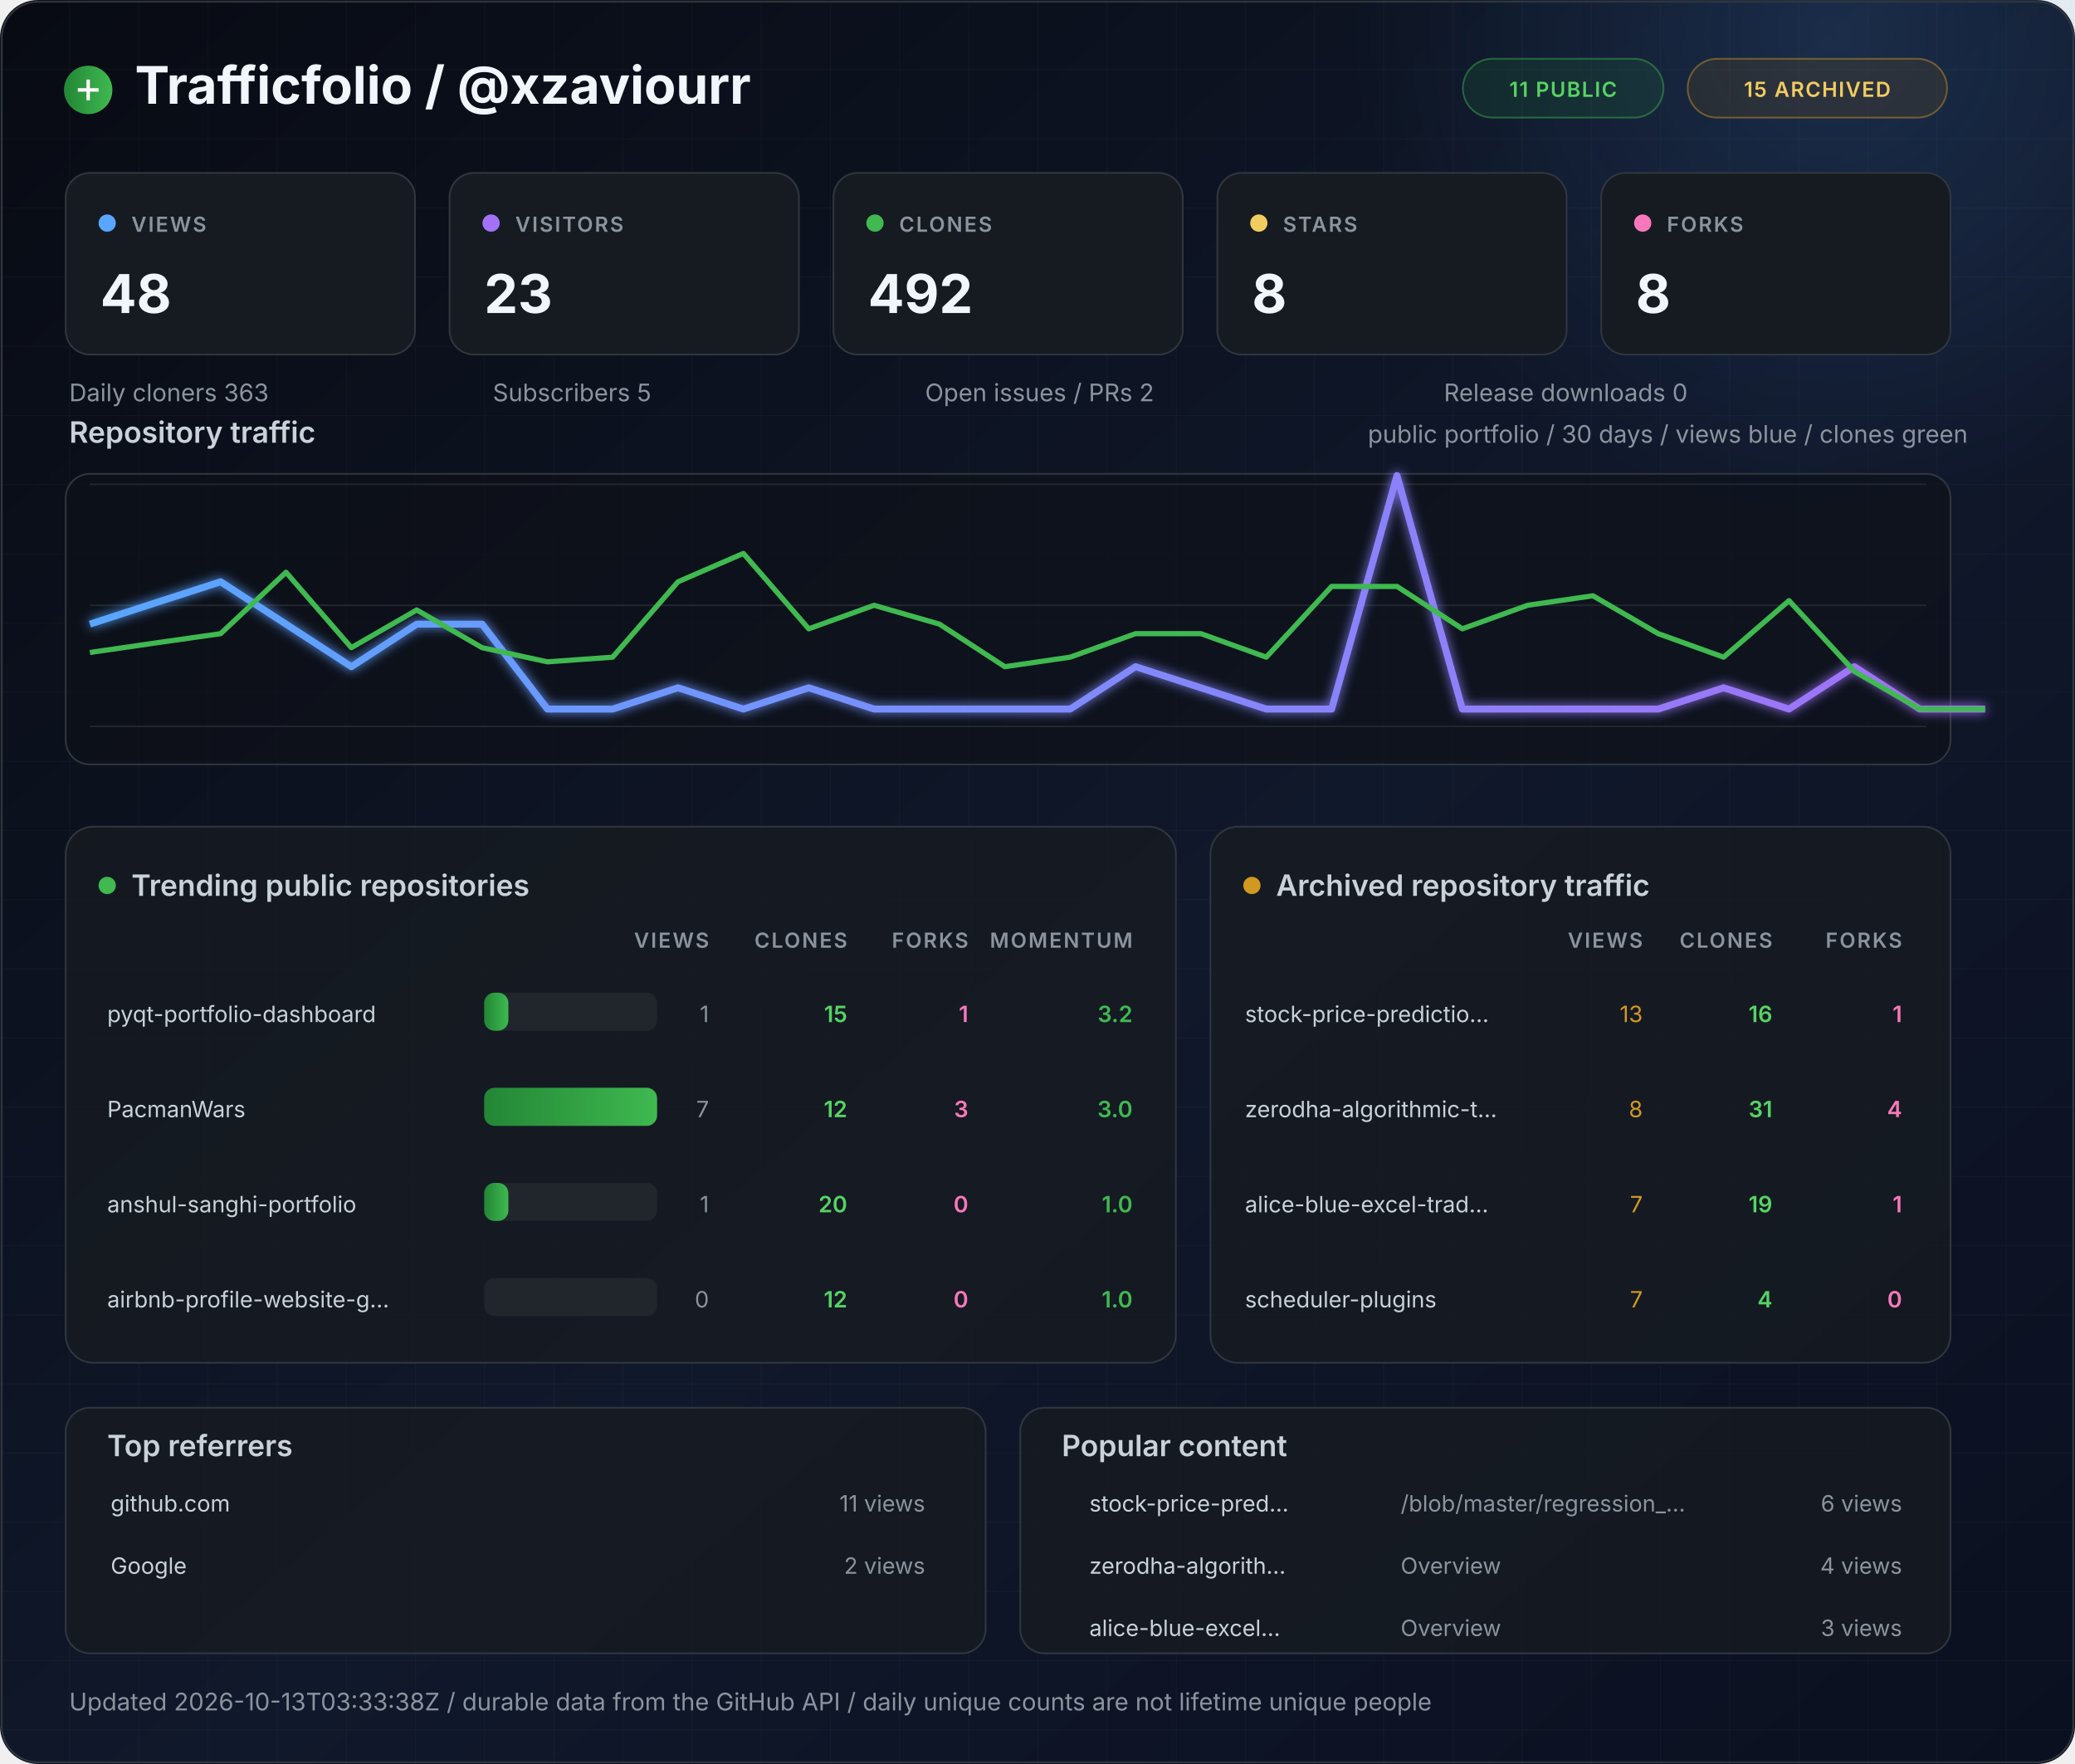
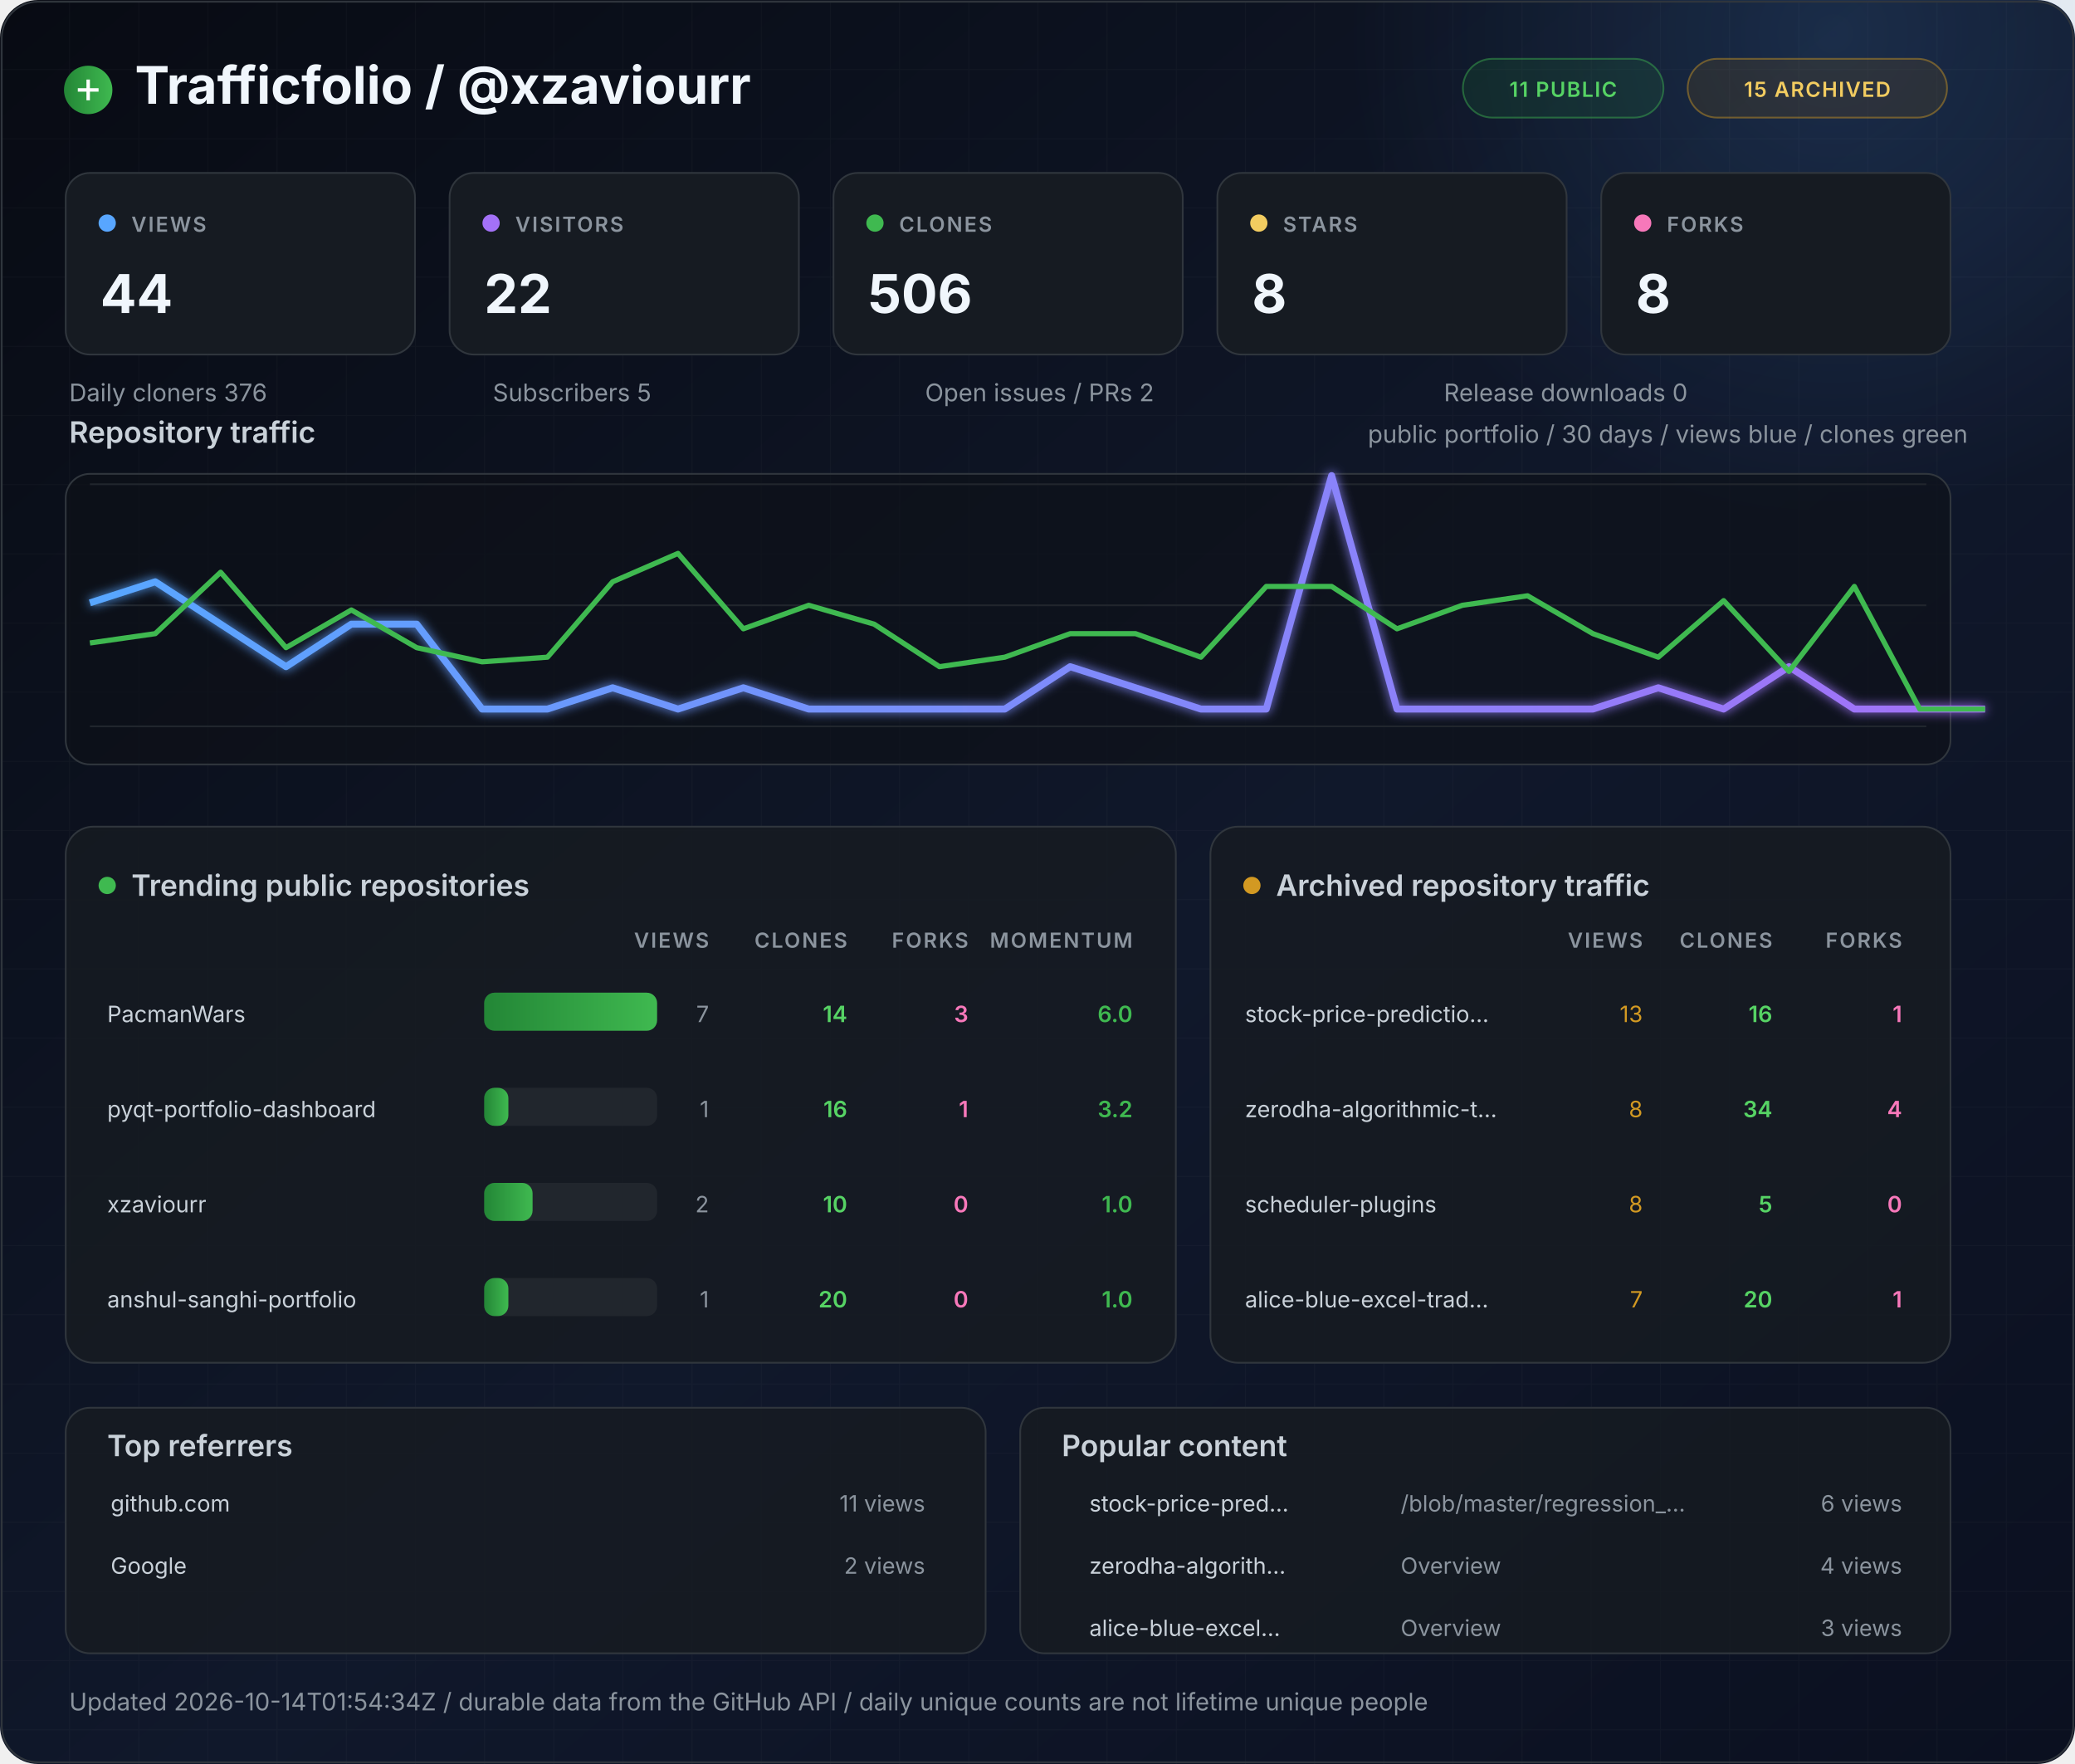
<svg xmlns="http://www.w3.org/2000/svg" width="1200" height="1020" viewBox="0 0 1200 1020" role="img" aria-label="Trafficfolio GitHub analytics dashboard for xzaviourr">
  <defs>
    <linearGradient id="bg" x1="0" y1="0" x2="1" y2="1">
      <stop stop-color="#080b13" />
      <stop offset=".55" stop-color="#10182b" />
      <stop offset="1" stop-color="#0b1020" />
    </linearGradient>
    <linearGradient id="line" x1="0" y1="0" x2="1" y2="0">
      <stop stop-color="#58a6ff" />
      <stop offset="1" stop-color="#a371f7" />
    </linearGradient>
    <linearGradient id="bar" x1="0" y1="0" x2="1" y2="0">
      <stop stop-color="#238636" />
      <stop offset="1" stop-color="#3fb950" />
    </linearGradient>
    <linearGradient id="archiveBar" x1="0" y1="0" x2="1" y2="0">
      <stop stop-color="#9e6a03" />
      <stop offset="1" stop-color="#f2cc60" />
    </linearGradient>
    <radialGradient id="ambient">
      <stop stop-color="#58a6ff" stop-opacity=".16" />
      <stop offset="1" stop-color="#58a6ff" stop-opacity="0" />
    </radialGradient>
    <pattern id="grid" width="40" height="40" patternUnits="userSpaceOnUse">
      <path d="M40 0H0V40" fill="none" stroke="#ffffff" stroke-opacity=".025" />
    </pattern>
    <filter id="glow">
      <feGaussianBlur stdDeviation="3" result="b" />
      <feMerge>
        <feMergeNode in="b" />
        <feMergeNode in="SourceGraphic" />
      </feMerge>
    </filter>
    <style>
    .title{font:750 30px -apple-system,BlinkMacSystemFont,"Segoe UI",sans-serif;fill:#f0f6fc}
    .subtitle{font:14px -apple-system,BlinkMacSystemFont,"Segoe UI",sans-serif;fill:#8b949e}
    .label{font:600 12px -apple-system,BlinkMacSystemFont,"Segoe UI",sans-serif;fill:#8b949e;letter-spacing:1px}
    .metric{font:700 31px -apple-system,BlinkMacSystemFont,"Segoe UI",sans-serif;fill:#f0f6fc}
    .section{font:600 17px -apple-system,BlinkMacSystemFont,"Segoe UI",sans-serif;fill:#c9d1d9}
    .repo,.value,.trend,.archive,.clone,.fork{font:13px -apple-system,BlinkMacSystemFont,"Segoe UI",sans-serif;fill:#c9d1d9}
    .value{fill:#8b949e} .trend{fill:#3fb950;font-weight:600} .archive{fill:#d29922}
    .clone{fill:#56d364;font-weight:600} .fork{fill:#f778ba;font-weight:600}
    .pill{font:600 12px -apple-system,BlinkMacSystemFont,"Segoe UI",sans-serif;letter-spacing:.7px}
  </style>
  </defs>
  <rect width="1200" height="1020" rx="22" fill="url(#bg)" />
  <rect width="1200" height="1020" rx="22" fill="url(#grid)" />
  <circle cx="1060" cy="20" r="280" fill="url(#ambient)" />
  <rect x="1" y="1" width="1198" height="1018" rx="21" fill="none" stroke="#30363d" />
  <circle cx="51" cy="52" r="14" fill="url(#bar)" />
  <path d="M45 52h12M51 46v12" stroke="#fff" stroke-width="2" />
  <text x="78" y="60" class="title">Trafficfolio / @xzaviourr</text>
  <rect x="846" y="34" width="116" height="34" rx="17" fill="#238636" fill-opacity=".16" stroke="#3fb950" stroke-opacity=".45" />
  <text x="904" y="56" text-anchor="middle" class="pill" fill="#56d364">11 PUBLIC</text>
  <rect x="976" y="34" width="150" height="34" rx="17" fill="#9e6a03" fill-opacity=".14" stroke="#d29922" stroke-opacity=".45" />
  <text x="1051" y="56" text-anchor="middle" class="pill" fill="#f2cc60">15 ARCHIVED</text>
  <rect x="38" y="100" width="202" height="105" rx="14" fill="#161b22" stroke="#30363d" />
  <circle cx="62" cy="129" r="5" fill="#58a6ff" />
  <text x="76" y="134" class="label">VIEWS</text>
-   <text x="58" y="181" class="metric">48</text>
+   <text x="58" y="181" class="metric">44</text>
  <rect x="260" y="100" width="202" height="105" rx="14" fill="#161b22" stroke="#30363d" />
  <circle cx="284" cy="129" r="5" fill="#a371f7" />
  <text x="298" y="134" class="label">VISITORS</text>
-   <text x="280" y="181" class="metric">23</text>
+   <text x="280" y="181" class="metric">22</text>
  <rect x="482" y="100" width="202" height="105" rx="14" fill="#161b22" stroke="#30363d" />
  <circle cx="506" cy="129" r="5" fill="#3fb950" />
  <text x="520" y="134" class="label">CLONES</text>
-   <text x="502" y="181" class="metric">492</text>
+   <text x="502" y="181" class="metric">506</text>
  <rect x="704" y="100" width="202" height="105" rx="14" fill="#161b22" stroke="#30363d" />
  <circle cx="728" cy="129" r="5" fill="#f2cc60" />
  <text x="742" y="134" class="label">STARS</text>
  <text x="724" y="181" class="metric">8</text>
  <rect x="926" y="100" width="202" height="105" rx="14" fill="#161b22" stroke="#30363d" />
  <circle cx="950" cy="129" r="5" fill="#f778ba" />
  <text x="964" y="134" class="label">FORKS</text>
  <text x="946" y="181" class="metric">8</text>
-   <text x="40" y="232" class="subtitle">Daily cloners 363</text>
+   <text x="40" y="232" class="subtitle">Daily cloners 376</text>
  <text x="285" y="232" class="subtitle">Subscribers 5</text>
  <text x="535" y="232" class="subtitle">Open issues / PRs 2</text>
  <text x="835" y="232" class="subtitle">Release downloads 0</text>
  <text x="40" y="256" class="section">Repository traffic</text>
  <text x="1138" y="256" text-anchor="end" class="subtitle">public portfolio / 30 days / views blue / clones green</text>
  <rect x="38" y="274" width="1090" height="168" rx="14" fill="#0d1117" fill-opacity=".62" stroke="#30363d" />
  <line x1="52" y1="420" x2="1114" y2="420" stroke="#21262d" />
  <line x1="52" y1="350" x2="1114" y2="350" stroke="#21262d" />
  <line x1="52" y1="280" x2="1114" y2="280" stroke="#21262d" />
-   <polyline points="52.0,360.9 89.8,348.6 127.6,336.4 165.4,360.9 203.2,385.5 241.0,360.9 278.8,360.9 316.6,410.0 354.3,410.0 392.1,397.7 429.9,410.0 467.7,397.7 505.5,410.0 543.3,410.0 581.1,410.0 618.9,410.0 656.7,385.5 694.5,397.7 732.3,410.0 770.1,410.0 807.9,275.0 845.7,410.0 883.4,410.0 921.2,410.0 959.0,410.0 996.8,397.7 1034.6,410.0 1072.4,385.5 1110.2,410.0 1148.0,410.0" fill="none" stroke="url(#line)" stroke-width="4" stroke-linejoin="round" filter="url(#glow)" />
-   <polyline points="52.0,377.3 89.8,371.8 127.6,366.4 165.4,330.9 203.2,374.5 241.0,352.7 278.8,374.5 316.6,382.7 354.3,380.0 392.1,336.4 429.9,320.0 467.7,363.6 505.5,350.0 543.3,360.9 581.1,385.5 618.9,380.0 656.7,366.4 694.5,366.4 732.3,380.0 770.1,339.1 807.9,339.1 845.7,363.6 883.4,350.0 921.2,344.5 959.0,366.4 996.8,380.0 1034.6,347.3 1072.4,388.2 1110.2,410.0 1148.0,410.0" fill="none" stroke="#3fb950" stroke-width="3" stroke-linejoin="round" />
+   <polyline points="52.0,348.6 89.8,336.4 127.6,360.9 165.4,385.5 203.2,360.9 241.0,360.9 278.8,410.0 316.6,410.0 354.3,397.7 392.1,410.0 429.9,397.7 467.7,410.0 505.5,410.0 543.3,410.0 581.1,410.0 618.9,385.5 656.7,397.7 694.5,410.0 732.3,410.0 770.1,275.0 807.9,410.0 845.7,410.0 883.4,410.0 921.2,410.0 959.0,397.7 996.8,410.0 1034.6,385.5 1072.4,410.0 1110.2,410.0 1148.0,410.0" fill="none" stroke="url(#line)" stroke-width="4" stroke-linejoin="round" filter="url(#glow)" />
+   <polyline points="52.0,371.8 89.8,366.4 127.6,330.9 165.4,374.5 203.2,352.7 241.0,374.5 278.8,382.7 316.6,380.0 354.3,336.4 392.1,320.0 429.9,363.6 467.7,350.0 505.5,360.9 543.3,385.5 581.1,380.0 618.9,366.4 656.7,366.4 694.5,380.0 732.3,339.1 770.1,339.1 807.9,363.6 845.7,350.0 883.4,344.5 921.2,366.4 959.0,380.0 996.8,347.3 1034.6,388.2 1072.4,339.1 1110.2,410.0 1148.0,410.0" fill="none" stroke="#3fb950" stroke-width="3" stroke-linejoin="round" />
  <rect x="38" y="478" width="642" height="310" rx="16" fill="#161b22" fill-opacity=".82" stroke="#30363d" />
  <circle cx="62" cy="512" r="5" fill="#3fb950" />
  <text x="76" y="518" class="section">Trending public repositories</text>
  <text x="410" y="548" text-anchor="end" class="label">VIEWS</text>
  <text x="490" y="548" text-anchor="end" class="label">CLONES</text>
  <text x="560" y="548" text-anchor="end" class="label">FORKS</text>
  <text x="655" y="548" text-anchor="end" class="label">MOMENTUM</text>
-   <text x="62" y="591" class="repo">pyqt-portfolio-dashboard</text>
+   <text x="62" y="591" class="repo">PacmanWars</text>
  <rect x="280" y="574" width="100" height="22" rx="6" fill="#21262d" />
-   <rect x="280" y="574" width="14" height="22" rx="6" fill="url(#bar)" />
-   <text x="410" y="591" text-anchor="end" class="value">1</text>
-   <text x="490" y="591" text-anchor="end" class="clone">15</text>
-   <text x="560" y="591" text-anchor="end" class="fork">1</text>
-   <text x="655" y="591" text-anchor="end" class="trend">3.2</text>
-   <text x="62" y="646" class="repo">PacmanWars</text>
+   <rect x="280" y="574" width="100" height="22" rx="6" fill="url(#bar)" />
+   <text x="410" y="591" text-anchor="end" class="value">7</text>
+   <text x="490" y="591" text-anchor="end" class="clone">14</text>
+   <text x="560" y="591" text-anchor="end" class="fork">3</text>
+   <text x="655" y="591" text-anchor="end" class="trend">6.0</text>
+   <text x="62" y="646" class="repo">pyqt-portfolio-dashboard</text>
  <rect x="280" y="629" width="100" height="22" rx="6" fill="#21262d" />
-   <rect x="280" y="629" width="100" height="22" rx="6" fill="url(#bar)" />
-   <text x="410" y="646" text-anchor="end" class="value">7</text>
-   <text x="490" y="646" text-anchor="end" class="clone">12</text>
-   <text x="560" y="646" text-anchor="end" class="fork">3</text>
-   <text x="655" y="646" text-anchor="end" class="trend">3.0</text>
-   <text x="62" y="701" class="repo">anshul-sanghi-portfolio</text>
+   <rect x="280" y="629" width="14" height="22" rx="6" fill="url(#bar)" />
+   <text x="410" y="646" text-anchor="end" class="value">1</text>
+   <text x="490" y="646" text-anchor="end" class="clone">16</text>
+   <text x="560" y="646" text-anchor="end" class="fork">1</text>
+   <text x="655" y="646" text-anchor="end" class="trend">3.2</text>
+   <text x="62" y="701" class="repo">xzaviourr</text>
  <rect x="280" y="684" width="100" height="22" rx="6" fill="#21262d" />
-   <rect x="280" y="684" width="14" height="22" rx="6" fill="url(#bar)" />
-   <text x="410" y="701" text-anchor="end" class="value">1</text>
-   <text x="490" y="701" text-anchor="end" class="clone">20</text>
+   <rect x="280" y="684" width="28" height="22" rx="6" fill="url(#bar)" />
+   <text x="410" y="701" text-anchor="end" class="value">2</text>
+   <text x="490" y="701" text-anchor="end" class="clone">10</text>
  <text x="560" y="701" text-anchor="end" class="fork">0</text>
  <text x="655" y="701" text-anchor="end" class="trend">1.0</text>
-   <text x="62" y="756" class="repo">airbnb-profile-website-g...</text>
+   <text x="62" y="756" class="repo">anshul-sanghi-portfolio</text>
  <rect x="280" y="739" width="100" height="22" rx="6" fill="#21262d" />
-   <rect x="280" y="739" width="0" height="22" rx="6" fill="url(#bar)" />
-   <text x="410" y="756" text-anchor="end" class="value">0</text>
-   <text x="490" y="756" text-anchor="end" class="clone">12</text>
+   <rect x="280" y="739" width="14" height="22" rx="6" fill="url(#bar)" />
+   <text x="410" y="756" text-anchor="end" class="value">1</text>
+   <text x="490" y="756" text-anchor="end" class="clone">20</text>
  <text x="560" y="756" text-anchor="end" class="fork">0</text>
  <text x="655" y="756" text-anchor="end" class="trend">1.0</text>
  <rect x="700" y="478" width="428" height="310" rx="16" fill="#161b22" fill-opacity=".82" stroke="#30363d" />
  <circle cx="724" cy="512" r="5" fill="#d29922" />
  <text x="738" y="518" class="section">Archived repository traffic</text>
  <text x="950" y="548" text-anchor="end" class="label">VIEWS</text>
  <text x="1025" y="548" text-anchor="end" class="label">CLONES</text>
  <text x="1100" y="548" text-anchor="end" class="label">FORKS</text>
  <text x="720" y="591" class="repo">stock-price-predictio...</text>
  <text x="950" y="591" text-anchor="end" class="archive">13</text>
  <text x="1025" y="591" text-anchor="end" class="clone">16</text>
  <text x="1100" y="591" text-anchor="end" class="fork">1</text>
  <text x="720" y="646" class="repo">zerodha-algorithmic-t...</text>
  <text x="950" y="646" text-anchor="end" class="archive">8</text>
-   <text x="1025" y="646" text-anchor="end" class="clone">31</text>
+   <text x="1025" y="646" text-anchor="end" class="clone">34</text>
  <text x="1100" y="646" text-anchor="end" class="fork">4</text>
-   <text x="720" y="701" class="repo">alice-blue-excel-trad...</text>
-   <text x="950" y="701" text-anchor="end" class="archive">7</text>
-   <text x="1025" y="701" text-anchor="end" class="clone">19</text>
-   <text x="1100" y="701" text-anchor="end" class="fork">1</text>
-   <text x="720" y="756" class="repo">scheduler-plugins</text>
+   <text x="720" y="701" class="repo">scheduler-plugins</text>
+   <text x="950" y="701" text-anchor="end" class="archive">8</text>
+   <text x="1025" y="701" text-anchor="end" class="clone">5</text>
+   <text x="1100" y="701" text-anchor="end" class="fork">0</text>
+   <text x="720" y="756" class="repo">alice-blue-excel-trad...</text>
  <text x="950" y="756" text-anchor="end" class="archive">7</text>
-   <text x="1025" y="756" text-anchor="end" class="clone">4</text>
-   <text x="1100" y="756" text-anchor="end" class="fork">0</text>
+   <text x="1025" y="756" text-anchor="end" class="clone">20</text>
+   <text x="1100" y="756" text-anchor="end" class="fork">1</text>
  <rect x="38" y="814" width="532" height="142" rx="14" fill="#161b22" fill-opacity=".82" stroke="#30363d" />
  <text x="62" y="842" class="section">Top referrers</text>
  <text x="64" y="874" class="repo">github.com</text>
  <text x="535" y="874" text-anchor="end" class="value">11 views</text>
  <text x="64" y="910" class="repo">Google</text>
  <text x="535" y="910" text-anchor="end" class="value">2 views</text>
  <rect x="590" y="814" width="538" height="142" rx="14" fill="#161b22" fill-opacity=".82" stroke="#30363d" />
  <text x="614" y="842" class="section">Popular content</text>
  <text x="630" y="874" class="repo">stock-price-pred...</text>
  <text x="810" y="874" class="value">/blob/master/regression_...</text>
  <text x="1100" y="874" text-anchor="end" class="value">6 views</text>
  <text x="630" y="910" class="repo">zerodha-algorith...</text>
  <text x="810" y="910" class="value">Overview</text>
  <text x="1100" y="910" text-anchor="end" class="value">4 views</text>
  <text x="630" y="946" class="repo">alice-blue-excel...</text>
  <text x="810" y="946" class="value">Overview</text>
  <text x="1100" y="946" text-anchor="end" class="value">3 views</text>
-   <text x="40" y="989" class="subtitle">Updated 2026-10-13T03:33:38Z / durable data from the GitHub API / daily unique counts are not lifetime unique people</text>
+   <text x="40" y="989" class="subtitle">Updated 2026-10-14T01:54:34Z / durable data from the GitHub API / daily unique counts are not lifetime unique people</text>
</svg>
